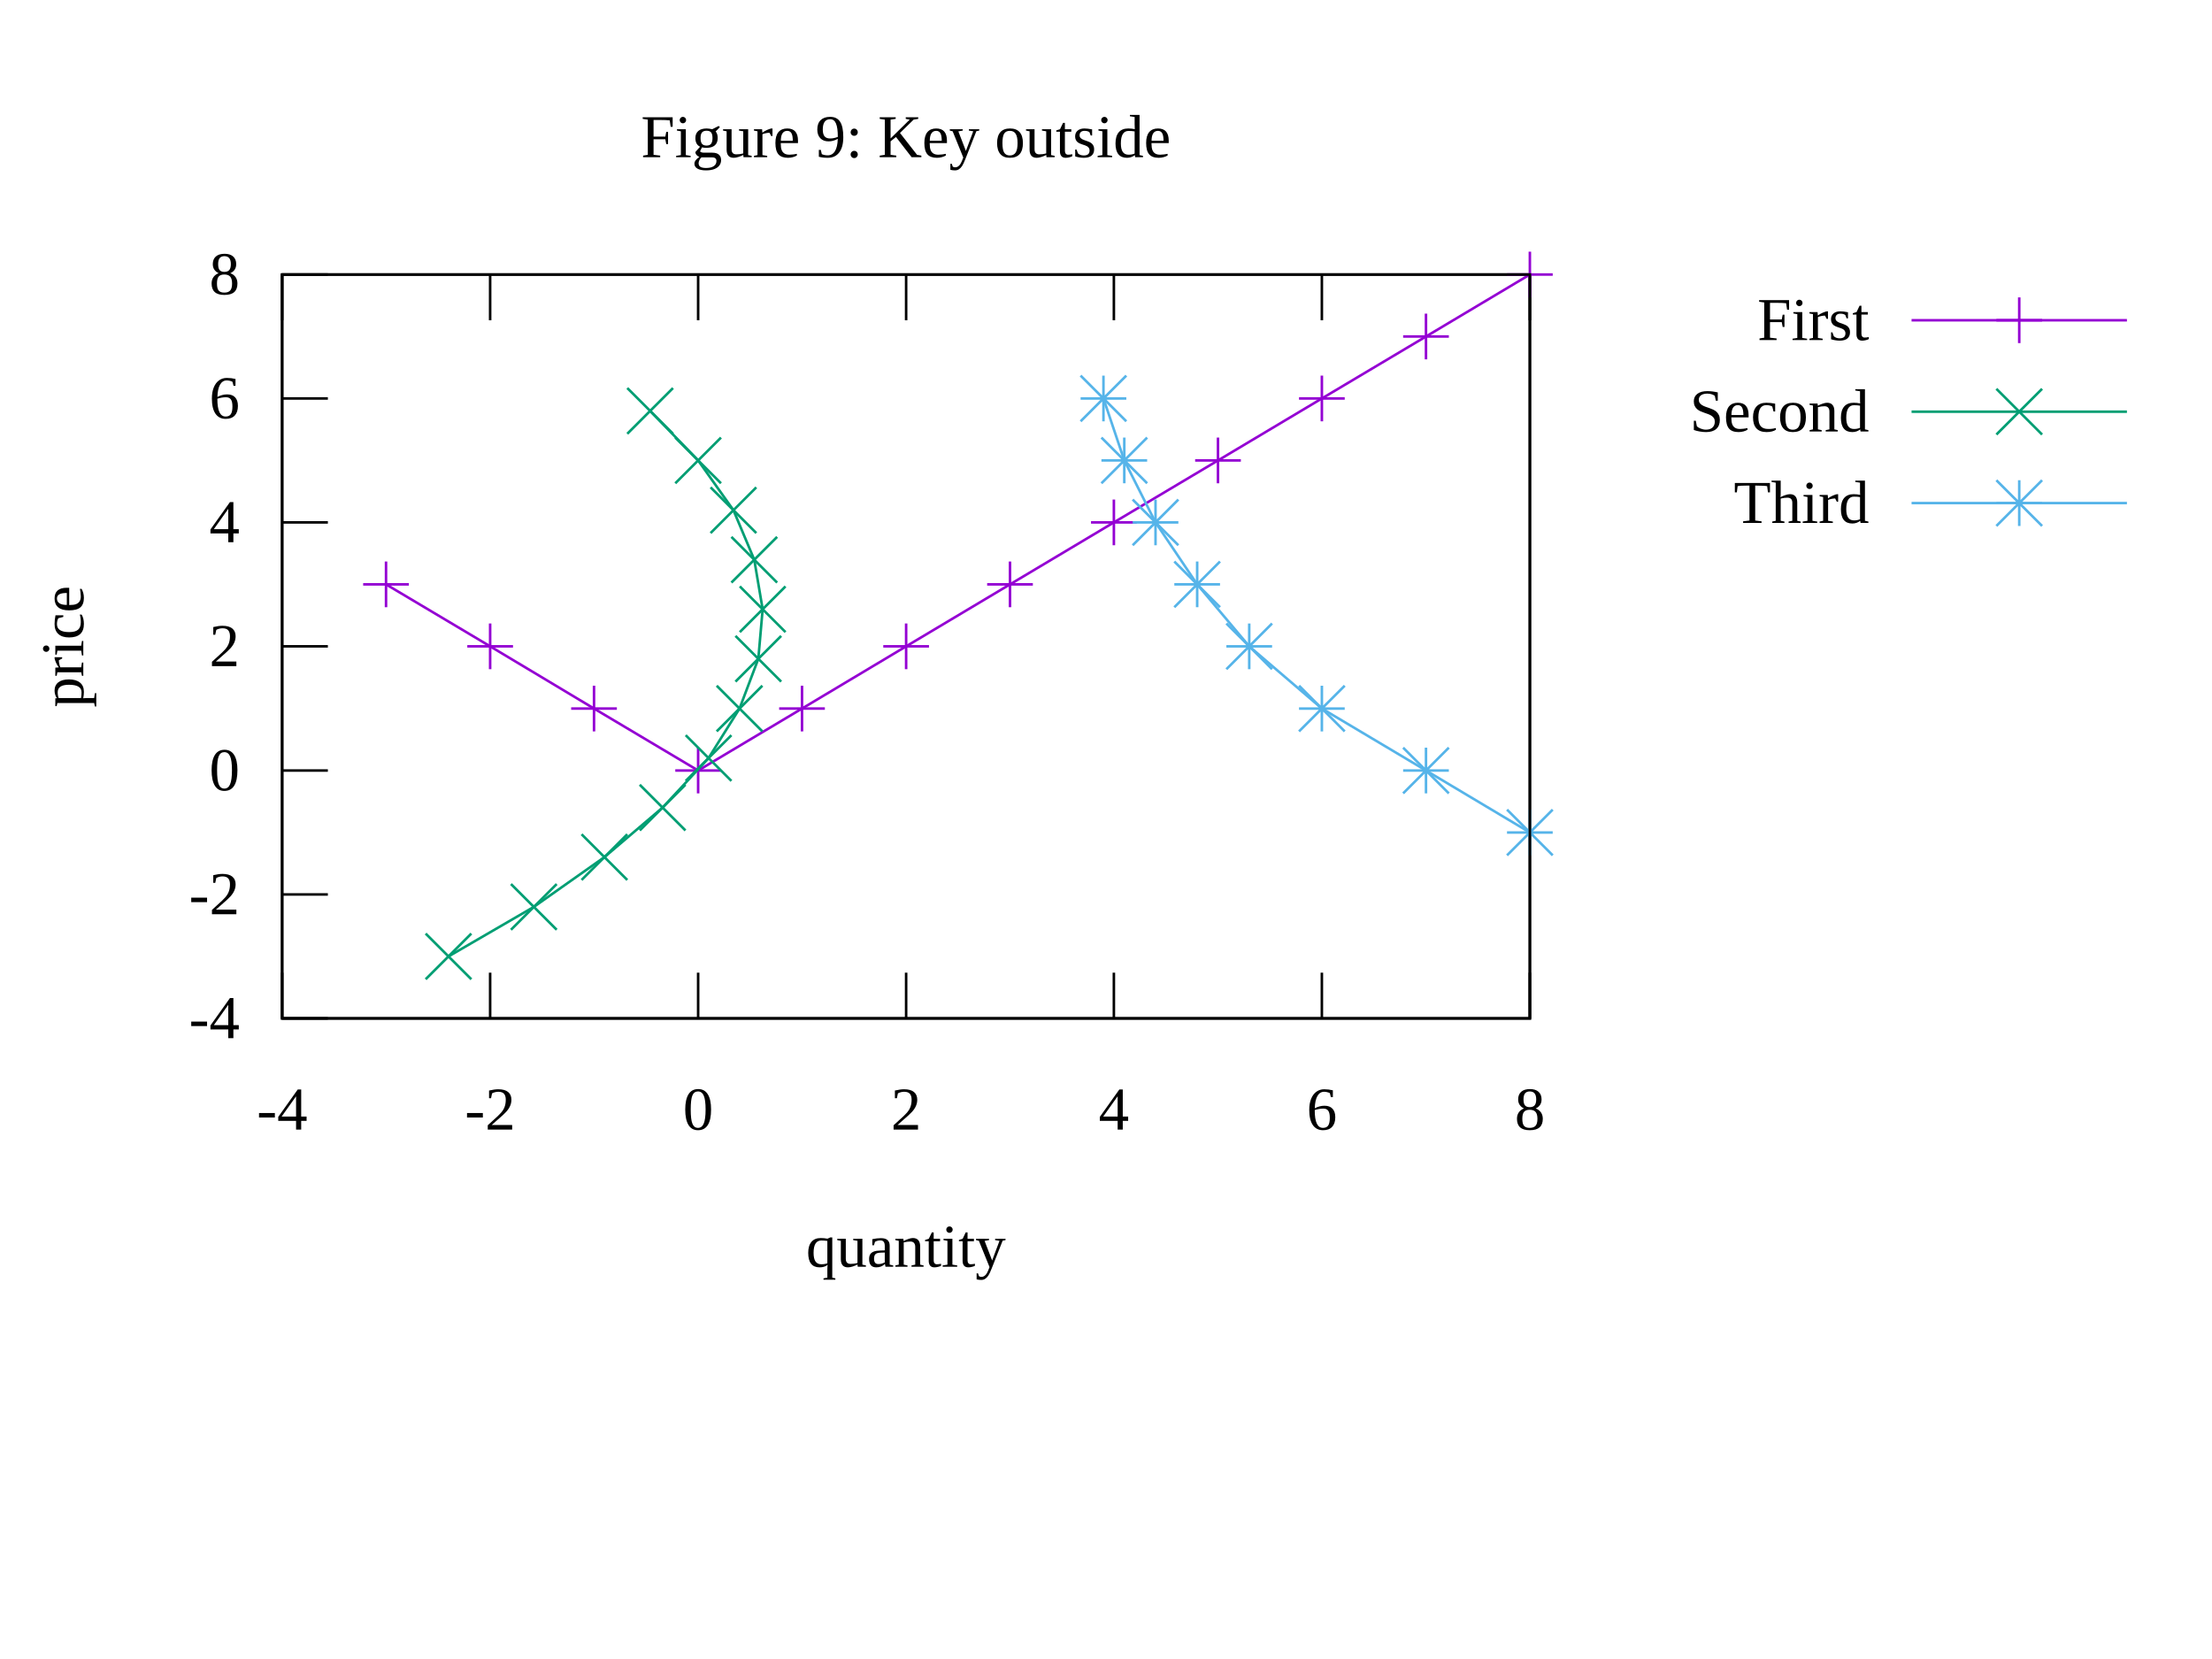
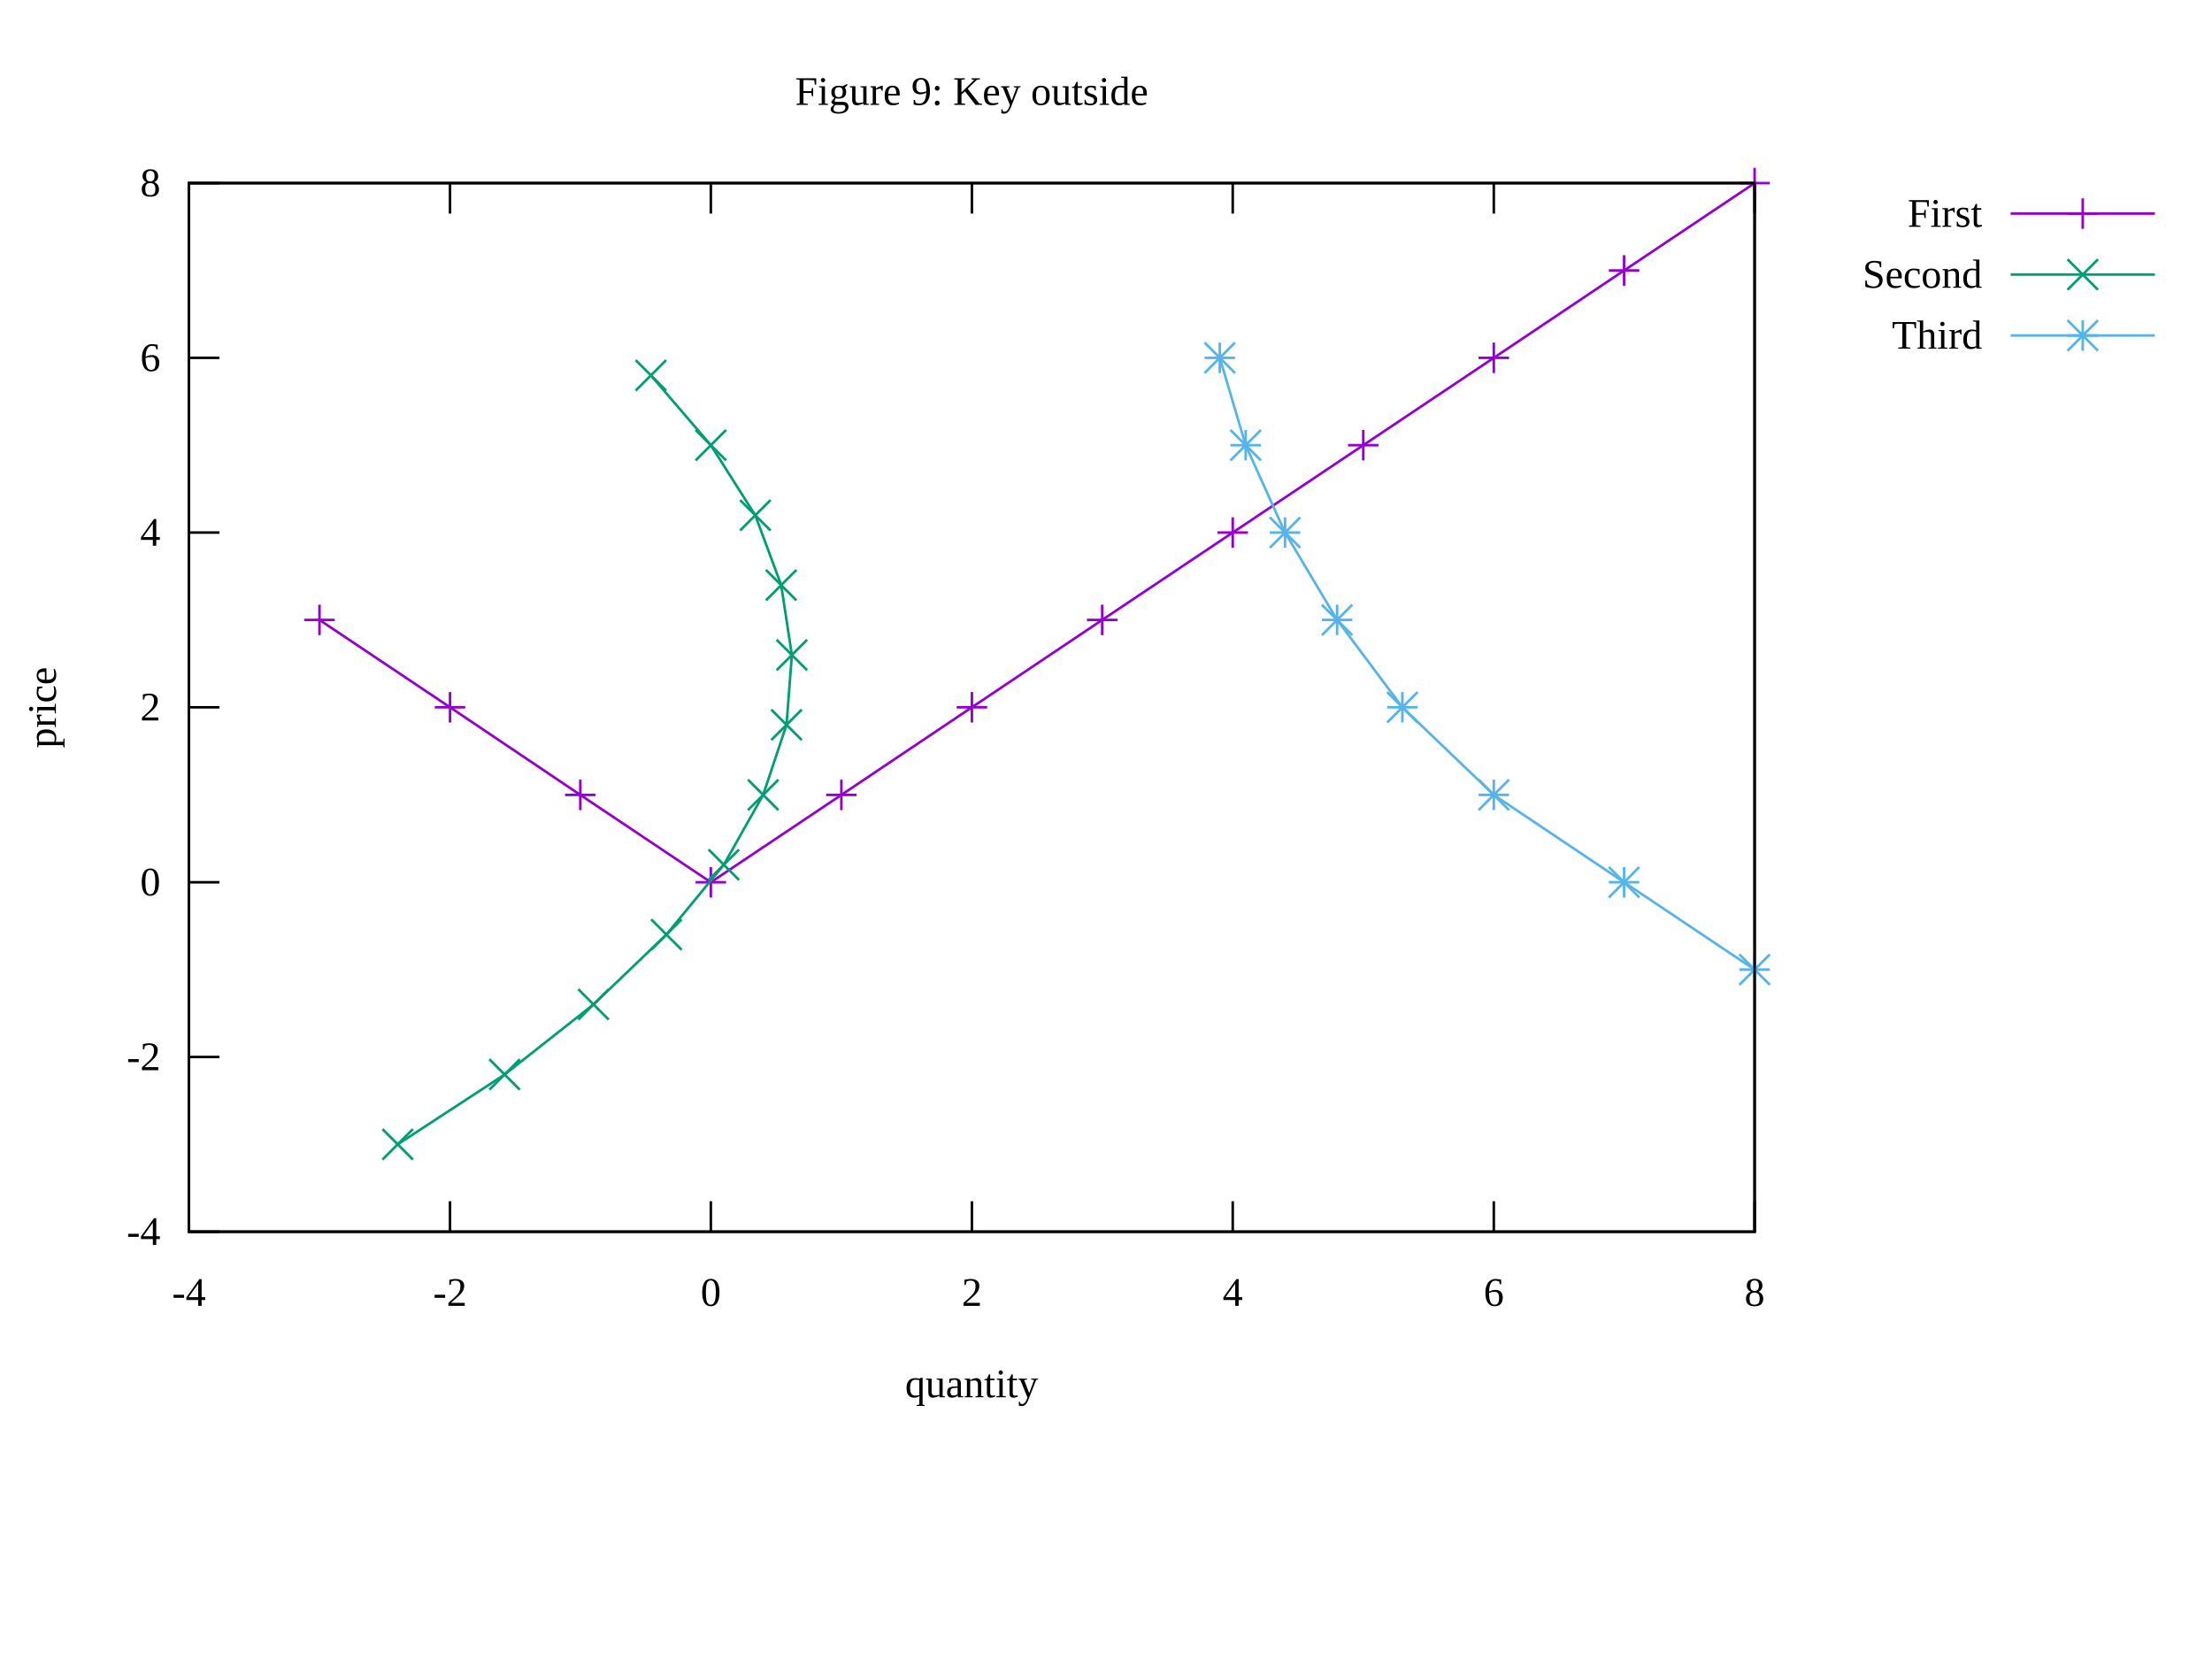
<svg xmlns="http://www.w3.org/2000/svg" xmlns:xlink="http://www.w3.org/1999/xlink" width="871" height="653" viewBox="0 0 871 653">
  <g id="gnuplot_canvas">
    <rect x="0" y="0" width="871" height="653" fill="none" />
    <defs>
      <circle id="gpDot" r="0.5" stroke-width="0.5" />
-       <path id="gpPt0" stroke-width="0.111" stroke="currentColor" d="M-1,0 h2 M0,-1 v2" />
-       <path id="gpPt1" stroke-width="0.111" stroke="currentColor" d="M-1,-1 L1,1 M1,-1 L-1,1" />
-       <path id="gpPt2" stroke-width="0.111" stroke="currentColor" d="M-1,0 L1,0 M0,-1 L0,1 M-1,-1 L1,1 M-1,1 L1,-1" />
-       <rect id="gpPt3" stroke-width="0.111" stroke="currentColor" x="-1" y="-1" width="2" height="2" />
-       <rect id="gpPt4" stroke-width="0.111" stroke="currentColor" fill="currentColor" x="-1" y="-1" width="2" height="2" />
-       <circle id="gpPt5" stroke-width="0.111" stroke="currentColor" cx="0" cy="0" r="1" />
+       <path id="gpPt0" stroke-width="0.167" stroke="currentColor" d="M-1,0 h2 M0,-1 v2" />
+       <path id="gpPt1" stroke-width="0.167" stroke="currentColor" d="M-1,-1 L1,1 M1,-1 L-1,1" />
+       <path id="gpPt2" stroke-width="0.167" stroke="currentColor" d="M-1,0 L1,0 M0,-1 L0,1 M-1,-1 L1,1 M-1,1 L1,-1" />
+       <rect id="gpPt3" stroke-width="0.167" stroke="currentColor" x="-1" y="-1" width="2" height="2" />
+       <rect id="gpPt4" stroke-width="0.167" stroke="currentColor" fill="currentColor" x="-1" y="-1" width="2" height="2" />
+       <circle id="gpPt5" stroke-width="0.167" stroke="currentColor" cx="0" cy="0" r="1" />
      <use xlink:href="#gpPt5" id="gpPt6" fill="currentColor" stroke="none" />
-       <path id="gpPt7" stroke-width="0.111" stroke="currentColor" d="M0,-1.33 L-1.33,0.67 L1.33,0.67 z" />
+       <path id="gpPt7" stroke-width="0.167" stroke="currentColor" d="M0,-1.33 L-1.33,0.67 L1.33,0.67 z" />
      <use xlink:href="#gpPt7" id="gpPt8" fill="currentColor" stroke="none" />
      <use xlink:href="#gpPt7" id="gpPt9" stroke="currentColor" transform="rotate(180)" />
      <use xlink:href="#gpPt9" id="gpPt10" fill="currentColor" stroke="none" />
      <use xlink:href="#gpPt3" id="gpPt11" stroke="currentColor" transform="rotate(45)" />
      <use xlink:href="#gpPt11" id="gpPt12" fill="currentColor" stroke="none" />
-       <path id="gpPt13" stroke-width="0.111" stroke="currentColor" d="M0,1.330 L1.265,0.411 L0.782,-1.067 L-0.782,-1.076 L-1.265,0.411 z" />
+       <path id="gpPt13" stroke-width="0.167" stroke="currentColor" d="M0,1.330 L1.265,0.411 L0.782,-1.067 L-0.782,-1.076 L-1.265,0.411 z" />
      <use xlink:href="#gpPt13" id="gpPt14" fill="currentColor" stroke="none" />
      <filter id="textbox" filterUnits="objectBoundingBox" x="0" y="0" height="1" width="1">
        <feFlood flood-color="white" flood-opacity="1" result="bgnd" />
        <feComposite in="SourceGraphic" in2="bgnd" operator="atop" />
      </filter>
      <filter id="greybox" filterUnits="objectBoundingBox" x="0" y="0" height="1" width="1">
        <feFlood flood-color="lightgrey" flood-opacity="1" result="grey" />
        <feComposite in="SourceGraphic" in2="grey" operator="atop" />
      </filter>
    </defs>
    <g fill="none" color="white" stroke="currentColor" stroke-width="1.00" stroke-linecap="butt" stroke-linejoin="miter">
</g>
    <g fill="none" color="black" stroke="currentColor" stroke-width="1.00" stroke-linecap="butt" stroke-linejoin="miter">
-       <path stroke="black" d="M111.1,401.0 L129.1,401.0  " />
-       <g transform="translate(94.4,408.8)" stroke="none" fill="black" font-family="Times New Roman" font-size="24.00" text-anchor="end">
+       <path stroke="black" d="M74.4,485.0 L86.4,485.0  " />
+       <g transform="translate(63.2,490.2)" stroke="none" fill="black" font-family="Times New Roman" font-size="16.00" text-anchor="end">
        <text>
          <tspan font-family="Times New Roman">-4</tspan>
        </text>
      </g>
    </g>
    <g fill="none" color="black" stroke="currentColor" stroke-width="1.00" stroke-linecap="butt" stroke-linejoin="miter">
-       <path stroke="black" d="M111.1,352.2 L129.1,352.2  " />
-       <g transform="translate(94.4,360.0)" stroke="none" fill="black" font-family="Times New Roman" font-size="24.00" text-anchor="end">
+       <path stroke="black" d="M74.4,416.2 L86.4,416.2  " />
+       <g transform="translate(63.2,421.4)" stroke="none" fill="black" font-family="Times New Roman" font-size="16.00" text-anchor="end">
        <text>
          <tspan font-family="Times New Roman">-2</tspan>
        </text>
      </g>
    </g>
    <g fill="none" color="black" stroke="currentColor" stroke-width="1.00" stroke-linecap="butt" stroke-linejoin="miter">
-       <path stroke="black" d="M111.1,303.4 L129.1,303.4  " />
-       <g transform="translate(94.4,311.2)" stroke="none" fill="black" font-family="Times New Roman" font-size="24.00" text-anchor="end">
+       <path stroke="black" d="M74.4,347.4 L86.4,347.4  " />
+       <g transform="translate(63.2,352.6)" stroke="none" fill="black" font-family="Times New Roman" font-size="16.00" text-anchor="end">
        <text>
          <tspan font-family="Times New Roman"> 0</tspan>
        </text>
      </g>
    </g>
    <g fill="none" color="black" stroke="currentColor" stroke-width="1.00" stroke-linecap="butt" stroke-linejoin="miter">
-       <path stroke="black" d="M111.1,254.5 L129.1,254.5  " />
-       <g transform="translate(94.4,262.3)" stroke="none" fill="black" font-family="Times New Roman" font-size="24.00" text-anchor="end">
+       <path stroke="black" d="M74.4,278.5 L86.4,278.5  " />
+       <g transform="translate(63.2,283.7)" stroke="none" fill="black" font-family="Times New Roman" font-size="16.00" text-anchor="end">
        <text>
          <tspan font-family="Times New Roman"> 2</tspan>
        </text>
      </g>
    </g>
    <g fill="none" color="black" stroke="currentColor" stroke-width="1.00" stroke-linecap="butt" stroke-linejoin="miter">
-       <path stroke="black" d="M111.1,205.7 L129.1,205.7  " />
-       <g transform="translate(94.4,213.5)" stroke="none" fill="black" font-family="Times New Roman" font-size="24.00" text-anchor="end">
+       <path stroke="black" d="M74.4,209.7 L86.4,209.7  " />
+       <g transform="translate(63.2,214.9)" stroke="none" fill="black" font-family="Times New Roman" font-size="16.00" text-anchor="end">
        <text>
          <tspan font-family="Times New Roman"> 4</tspan>
        </text>
      </g>
    </g>
    <g fill="none" color="black" stroke="currentColor" stroke-width="1.00" stroke-linecap="butt" stroke-linejoin="miter">
-       <path stroke="black" d="M111.1,156.9 L129.1,156.9  " />
-       <g transform="translate(94.4,164.7)" stroke="none" fill="black" font-family="Times New Roman" font-size="24.00" text-anchor="end">
+       <path stroke="black" d="M74.4,140.9 L86.4,140.9  " />
+       <g transform="translate(63.2,146.1)" stroke="none" fill="black" font-family="Times New Roman" font-size="16.00" text-anchor="end">
        <text>
          <tspan font-family="Times New Roman"> 6</tspan>
        </text>
      </g>
    </g>
    <g fill="none" color="black" stroke="currentColor" stroke-width="1.00" stroke-linecap="butt" stroke-linejoin="miter">
-       <path stroke="black" d="M111.1,108.1 L129.1,108.1  " />
-       <g transform="translate(94.4,115.9)" stroke="none" fill="black" font-family="Times New Roman" font-size="24.00" text-anchor="end">
+       <path stroke="black" d="M74.4,72.1 L86.4,72.1  " />
+       <g transform="translate(63.2,77.3)" stroke="none" fill="black" font-family="Times New Roman" font-size="16.00" text-anchor="end">
        <text>
          <tspan font-family="Times New Roman"> 8</tspan>
        </text>
      </g>
    </g>
    <g fill="none" color="black" stroke="currentColor" stroke-width="1.00" stroke-linecap="butt" stroke-linejoin="miter">
-       <path stroke="black" d="M111.1,401.0 L111.1,383.0 M111.1,108.1 L111.1,126.1  " />
-       <g transform="translate(111.1,444.8)" stroke="none" fill="black" font-family="Times New Roman" font-size="24.00" text-anchor="middle">
+       <path stroke="black" d="M74.4,485.0 L74.4,473.0 M74.4,72.1 L74.4,84.1  " />
+       <g transform="translate(74.4,514.2)" stroke="none" fill="black" font-family="Times New Roman" font-size="16.00" text-anchor="middle">
        <text>
          <tspan font-family="Times New Roman">-4</tspan>
        </text>
      </g>
    </g>
    <g fill="none" color="black" stroke="currentColor" stroke-width="1.00" stroke-linecap="butt" stroke-linejoin="miter">
-       <path stroke="black" d="M193.0,401.0 L193.0,383.0 M193.0,108.1 L193.0,126.1  " />
-       <g transform="translate(193.0,444.8)" stroke="none" fill="black" font-family="Times New Roman" font-size="24.00" text-anchor="middle">
+       <path stroke="black" d="M177.2,485.0 L177.2,473.0 M177.2,72.1 L177.2,84.1  " />
+       <g transform="translate(177.2,514.2)" stroke="none" fill="black" font-family="Times New Roman" font-size="16.00" text-anchor="middle">
        <text>
          <tspan font-family="Times New Roman">-2</tspan>
        </text>
      </g>
    </g>
    <g fill="none" color="black" stroke="currentColor" stroke-width="1.00" stroke-linecap="butt" stroke-linejoin="miter">
-       <path stroke="black" d="M274.9,401.0 L274.9,383.0 M274.9,108.1 L274.9,126.1  " />
-       <g transform="translate(274.9,444.8)" stroke="none" fill="black" font-family="Times New Roman" font-size="24.00" text-anchor="middle">
+       <path stroke="black" d="M279.9,485.0 L279.9,473.0 M279.9,72.1 L279.9,84.1  " />
+       <g transform="translate(279.9,514.2)" stroke="none" fill="black" font-family="Times New Roman" font-size="16.00" text-anchor="middle">
        <text>
          <tspan font-family="Times New Roman"> 0</tspan>
        </text>
      </g>
    </g>
    <g fill="none" color="black" stroke="currentColor" stroke-width="1.00" stroke-linecap="butt" stroke-linejoin="miter">
-       <path stroke="black" d="M356.8,401.0 L356.8,383.0 M356.8,108.1 L356.8,126.1  " />
-       <g transform="translate(356.8,444.8)" stroke="none" fill="black" font-family="Times New Roman" font-size="24.00" text-anchor="middle">
+       <path stroke="black" d="M382.7,485.0 L382.7,473.0 M382.7,72.1 L382.7,84.1  " />
+       <g transform="translate(382.7,514.2)" stroke="none" fill="black" font-family="Times New Roman" font-size="16.00" text-anchor="middle">
        <text>
          <tspan font-family="Times New Roman"> 2</tspan>
        </text>
      </g>
    </g>
    <g fill="none" color="black" stroke="currentColor" stroke-width="1.00" stroke-linecap="butt" stroke-linejoin="miter">
-       <path stroke="black" d="M438.6,401.0 L438.6,383.0 M438.6,108.1 L438.6,126.1  " />
-       <g transform="translate(438.6,444.8)" stroke="none" fill="black" font-family="Times New Roman" font-size="24.00" text-anchor="middle">
+       <path stroke="black" d="M485.4,485.0 L485.4,473.0 M485.4,72.1 L485.4,84.1  " />
+       <g transform="translate(485.4,514.2)" stroke="none" fill="black" font-family="Times New Roman" font-size="16.00" text-anchor="middle">
        <text>
          <tspan font-family="Times New Roman"> 4</tspan>
        </text>
      </g>
    </g>
    <g fill="none" color="black" stroke="currentColor" stroke-width="1.00" stroke-linecap="butt" stroke-linejoin="miter">
-       <path stroke="black" d="M520.5,401.0 L520.5,383.0 M520.5,108.1 L520.5,126.1  " />
-       <g transform="translate(520.5,444.8)" stroke="none" fill="black" font-family="Times New Roman" font-size="24.00" text-anchor="middle">
+       <path stroke="black" d="M588.2,485.0 L588.2,473.0 M588.2,72.1 L588.2,84.1  " />
+       <g transform="translate(588.2,514.2)" stroke="none" fill="black" font-family="Times New Roman" font-size="16.00" text-anchor="middle">
        <text>
          <tspan font-family="Times New Roman"> 6</tspan>
        </text>
      </g>
    </g>
    <g fill="none" color="black" stroke="currentColor" stroke-width="1.00" stroke-linecap="butt" stroke-linejoin="miter">
-       <path stroke="black" d="M602.4,401.0 L602.4,383.0 M602.4,108.1 L602.4,126.1  " />
-       <g transform="translate(602.4,444.8)" stroke="none" fill="black" font-family="Times New Roman" font-size="24.00" text-anchor="middle">
+       <path stroke="black" d="M690.9,485.0 L690.9,473.0 M690.9,72.1 L690.9,84.1  " />
+       <g transform="translate(690.9,514.2)" stroke="none" fill="black" font-family="Times New Roman" font-size="16.00" text-anchor="middle">
        <text>
          <tspan font-family="Times New Roman"> 8</tspan>
        </text>
      </g>
    </g>
    <g fill="none" color="black" stroke="currentColor" stroke-width="1.00" stroke-linecap="butt" stroke-linejoin="miter">
</g>
    <g fill="none" color="black" stroke="currentColor" stroke-width="1.00" stroke-linecap="butt" stroke-linejoin="miter">
-       <path stroke="black" d="M111.1,108.1 L111.1,401.0 L602.4,401.0 L602.4,108.1 L111.1,108.1 Z  " />
-     </g>
-     <g fill="none" color="black" stroke="currentColor" stroke-width="1.00" stroke-linecap="butt" stroke-linejoin="miter">
-       <g transform="translate(32.8,254.6) rotate(270)" stroke="none" fill="black" font-family="Times New Roman" font-size="24.00" text-anchor="middle">
+       <path stroke="black" d="M74.4,72.1 L74.4,485.0 L690.9,485.0 L690.9,72.1 L74.4,72.1 Z  " />
+     </g>
+     <g fill="none" color="black" stroke="currentColor" stroke-width="1.00" stroke-linecap="butt" stroke-linejoin="miter">
+       <g transform="translate(22.0,278.6) rotate(270)" stroke="none" fill="black" font-family="Times New Roman" font-size="16.00" text-anchor="middle">
        <text>
          <tspan font-family="Times New Roman">price</tspan>
        </text>
      </g>
    </g>
    <g fill="none" color="black" stroke="currentColor" stroke-width="1.00" stroke-linecap="butt" stroke-linejoin="miter">
-       <g transform="translate(356.7,498.8)" stroke="none" fill="black" font-family="Times New Roman" font-size="24.00" text-anchor="middle">
+       <g transform="translate(382.6,550.2)" stroke="none" fill="black" font-family="Times New Roman" font-size="16.00" text-anchor="middle">
        <text>
          <tspan font-family="Times New Roman">quantity</tspan>
        </text>
      </g>
    </g>
    <g fill="none" color="black" stroke="currentColor" stroke-width="1.00" stroke-linecap="butt" stroke-linejoin="miter">
-       <g transform="translate(356.7,61.9)" stroke="none" fill="black" font-family="Times New Roman" font-size="24.00" text-anchor="middle">
+       <g transform="translate(382.6,41.3)" stroke="none" fill="black" font-family="Times New Roman" font-size="16.00" text-anchor="middle">
        <text>
          <tspan font-family="Times New Roman">Figure 9: Key outside</tspan>
        </text>
      </g>
    </g>
    <g id="gnuplot_plot_1">
      <g fill="none" color="black" stroke="currentColor" stroke-width="1.00" stroke-linecap="butt" stroke-linejoin="miter">
-         <g transform="translate(736.0,133.9)" stroke="none" fill="black" font-family="Times New Roman" font-size="24.00" text-anchor="end">
+         <g transform="translate(780.5,89.3)" stroke="none" fill="black" font-family="Times New Roman" font-size="16.00" text-anchor="end">
          <text>
            <tspan font-family="Times New Roman">First</tspan>
          </text>
        </g>
      </g>
      <g fill="none" color="black" stroke="currentColor" stroke-width="1.00" stroke-linecap="butt" stroke-linejoin="miter">
-         <path stroke="rgb(148,   0, 211)" d="M752.7,126.1 L837.5,126.1 M152.0,230.1 L193.0,254.5 L233.9,279.0 L274.9,303.4 L315.8,279.0 L356.8,254.5   L397.7,230.1 L438.6,205.7 L479.6,181.3 L520.5,156.9 L561.5,132.5 L602.4,108.1  " />
-         <use xlink:href="#gpPt0" transform="translate(152.0,230.1) scale(9.00)" color="rgb(148,   0, 211)" />
-         <use xlink:href="#gpPt0" transform="translate(193.0,254.5) scale(9.00)" color="rgb(148,   0, 211)" />
-         <use xlink:href="#gpPt0" transform="translate(233.9,279.0) scale(9.00)" color="rgb(148,   0, 211)" />
-         <use xlink:href="#gpPt0" transform="translate(274.9,303.4) scale(9.00)" color="rgb(148,   0, 211)" />
-         <use xlink:href="#gpPt0" transform="translate(315.8,279.0) scale(9.00)" color="rgb(148,   0, 211)" />
-         <use xlink:href="#gpPt0" transform="translate(356.8,254.5) scale(9.00)" color="rgb(148,   0, 211)" />
-         <use xlink:href="#gpPt0" transform="translate(397.7,230.1) scale(9.00)" color="rgb(148,   0, 211)" />
-         <use xlink:href="#gpPt0" transform="translate(438.6,205.7) scale(9.00)" color="rgb(148,   0, 211)" />
-         <use xlink:href="#gpPt0" transform="translate(479.6,181.3) scale(9.00)" color="rgb(148,   0, 211)" />
-         <use xlink:href="#gpPt0" transform="translate(520.5,156.9) scale(9.00)" color="rgb(148,   0, 211)" />
-         <use xlink:href="#gpPt0" transform="translate(561.5,132.5) scale(9.00)" color="rgb(148,   0, 211)" />
-         <use xlink:href="#gpPt0" transform="translate(602.4,108.1) scale(9.00)" color="rgb(148,   0, 211)" />
-         <use xlink:href="#gpPt0" transform="translate(795.1,126.1) scale(9.00)" color="rgb(148,   0, 211)" />
+         <path stroke="rgb(148,   0, 211)" d="M791.7,84.1 L848.5,84.1 M125.8,244.1 L177.2,278.5 L228.5,313.0 L279.9,347.4 L331.3,313.0 L382.7,278.5   L434.0,244.1 L485.4,209.7 L536.8,175.3 L588.2,140.9 L639.5,106.5 L690.9,72.1  " />
+         <use xlink:href="#gpPt0" transform="translate(125.8,244.1) scale(6.00)" color="rgb(148,   0, 211)" />
+         <use xlink:href="#gpPt0" transform="translate(177.2,278.5) scale(6.00)" color="rgb(148,   0, 211)" />
+         <use xlink:href="#gpPt0" transform="translate(228.5,313.0) scale(6.00)" color="rgb(148,   0, 211)" />
+         <use xlink:href="#gpPt0" transform="translate(279.9,347.4) scale(6.00)" color="rgb(148,   0, 211)" />
+         <use xlink:href="#gpPt0" transform="translate(331.3,313.0) scale(6.00)" color="rgb(148,   0, 211)" />
+         <use xlink:href="#gpPt0" transform="translate(382.7,278.5) scale(6.00)" color="rgb(148,   0, 211)" />
+         <use xlink:href="#gpPt0" transform="translate(434.0,244.1) scale(6.00)" color="rgb(148,   0, 211)" />
+         <use xlink:href="#gpPt0" transform="translate(485.4,209.7) scale(6.00)" color="rgb(148,   0, 211)" />
+         <use xlink:href="#gpPt0" transform="translate(536.8,175.3) scale(6.00)" color="rgb(148,   0, 211)" />
+         <use xlink:href="#gpPt0" transform="translate(588.2,140.9) scale(6.00)" color="rgb(148,   0, 211)" />
+         <use xlink:href="#gpPt0" transform="translate(639.5,106.5) scale(6.00)" color="rgb(148,   0, 211)" />
+         <use xlink:href="#gpPt0" transform="translate(690.9,72.1) scale(6.00)" color="rgb(148,   0, 211)" />
+         <use xlink:href="#gpPt0" transform="translate(820.1,84.1) scale(6.00)" color="rgb(148,   0, 211)" />
      </g>
    </g>
    <g id="gnuplot_plot_2">
      <g fill="none" color="black" stroke="currentColor" stroke-width="1.00" stroke-linecap="butt" stroke-linejoin="miter">
-         <g transform="translate(736.0,169.9)" stroke="none" fill="black" font-family="Times New Roman" font-size="24.00" text-anchor="end">
+         <g transform="translate(780.5,113.3)" stroke="none" fill="black" font-family="Times New Roman" font-size="16.00" text-anchor="end">
          <text>
            <tspan font-family="Times New Roman">Second</tspan>
          </text>
        </g>
      </g>
      <g fill="none" color="black" stroke="currentColor" stroke-width="1.00" stroke-linecap="butt" stroke-linejoin="miter">
-         <path stroke="rgb(  0, 158, 115)" d="M752.7,162.1 L837.5,162.1 M176.6,376.6 L210.2,357.1 L238.0,337.5 L260.9,318.0 L279.0,298.5 L291.2,279.0   L298.6,259.4 L300.3,239.9 L297.0,220.4 L288.8,200.9 L274.9,181.3 L256.0,161.8  " />
-         <use xlink:href="#gpPt1" transform="translate(176.6,376.6) scale(9.00)" color="rgb(  0, 158, 115)" />
-         <use xlink:href="#gpPt1" transform="translate(210.2,357.1) scale(9.00)" color="rgb(  0, 158, 115)" />
-         <use xlink:href="#gpPt1" transform="translate(238.0,337.5) scale(9.00)" color="rgb(  0, 158, 115)" />
-         <use xlink:href="#gpPt1" transform="translate(260.9,318.0) scale(9.00)" color="rgb(  0, 158, 115)" />
-         <use xlink:href="#gpPt1" transform="translate(279.0,298.5) scale(9.00)" color="rgb(  0, 158, 115)" />
-         <use xlink:href="#gpPt1" transform="translate(291.2,279.0) scale(9.00)" color="rgb(  0, 158, 115)" />
-         <use xlink:href="#gpPt1" transform="translate(298.6,259.4) scale(9.00)" color="rgb(  0, 158, 115)" />
-         <use xlink:href="#gpPt1" transform="translate(300.3,239.9) scale(9.00)" color="rgb(  0, 158, 115)" />
-         <use xlink:href="#gpPt1" transform="translate(297.0,220.4) scale(9.00)" color="rgb(  0, 158, 115)" />
-         <use xlink:href="#gpPt1" transform="translate(288.8,200.9) scale(9.00)" color="rgb(  0, 158, 115)" />
-         <use xlink:href="#gpPt1" transform="translate(274.9,181.3) scale(9.00)" color="rgb(  0, 158, 115)" />
-         <use xlink:href="#gpPt1" transform="translate(256.0,161.8) scale(9.00)" color="rgb(  0, 158, 115)" />
-         <use xlink:href="#gpPt1" transform="translate(795.1,162.1) scale(9.00)" color="rgb(  0, 158, 115)" />
+         <path stroke="rgb(  0, 158, 115)" d="M791.7,108.1 L848.5,108.1 M156.6,450.6 L198.7,423.1 L233.7,395.5 L262.4,368.0 L285.0,340.5 L300.5,313.0   L309.7,285.4 L311.8,257.9 L307.6,230.4 L297.4,202.9 L279.9,175.3 L256.3,147.8  " />
+         <use xlink:href="#gpPt1" transform="translate(156.6,450.6) scale(6.00)" color="rgb(  0, 158, 115)" />
+         <use xlink:href="#gpPt1" transform="translate(198.7,423.1) scale(6.00)" color="rgb(  0, 158, 115)" />
+         <use xlink:href="#gpPt1" transform="translate(233.7,395.5) scale(6.00)" color="rgb(  0, 158, 115)" />
+         <use xlink:href="#gpPt1" transform="translate(262.4,368.0) scale(6.00)" color="rgb(  0, 158, 115)" />
+         <use xlink:href="#gpPt1" transform="translate(285.0,340.5) scale(6.00)" color="rgb(  0, 158, 115)" />
+         <use xlink:href="#gpPt1" transform="translate(300.5,313.0) scale(6.00)" color="rgb(  0, 158, 115)" />
+         <use xlink:href="#gpPt1" transform="translate(309.7,285.4) scale(6.00)" color="rgb(  0, 158, 115)" />
+         <use xlink:href="#gpPt1" transform="translate(311.8,257.9) scale(6.00)" color="rgb(  0, 158, 115)" />
+         <use xlink:href="#gpPt1" transform="translate(307.6,230.4) scale(6.00)" color="rgb(  0, 158, 115)" />
+         <use xlink:href="#gpPt1" transform="translate(297.4,202.9) scale(6.00)" color="rgb(  0, 158, 115)" />
+         <use xlink:href="#gpPt1" transform="translate(279.9,175.3) scale(6.00)" color="rgb(  0, 158, 115)" />
+         <use xlink:href="#gpPt1" transform="translate(256.3,147.8) scale(6.00)" color="rgb(  0, 158, 115)" />
+         <use xlink:href="#gpPt1" transform="translate(820.1,108.1) scale(6.00)" color="rgb(  0, 158, 115)" />
      </g>
    </g>
    <g id="gnuplot_plot_3">
      <g fill="none" color="black" stroke="currentColor" stroke-width="1.00" stroke-linecap="butt" stroke-linejoin="miter">
-         <g transform="translate(736.0,205.9)" stroke="none" fill="black" font-family="Times New Roman" font-size="24.00" text-anchor="end">
+         <g transform="translate(780.5,137.3)" stroke="none" fill="black" font-family="Times New Roman" font-size="16.00" text-anchor="end">
          <text>
            <tspan font-family="Times New Roman">Third</tspan>
          </text>
        </g>
      </g>
      <g fill="none" color="black" stroke="currentColor" stroke-width="1.00" stroke-linecap="butt" stroke-linejoin="miter">
-         <path stroke="rgb( 86, 180, 233)" d="M752.7,198.1 L837.5,198.1 M602.4,327.8 L561.5,303.4 L520.5,279.0 L491.9,254.5 L471.4,230.1 L455.0,205.7   L442.7,181.3 L434.5,156.9  " />
-         <use xlink:href="#gpPt2" transform="translate(602.4,327.8) scale(9.00)" color="rgb( 86, 180, 233)" />
-         <use xlink:href="#gpPt2" transform="translate(561.5,303.4) scale(9.00)" color="rgb( 86, 180, 233)" />
-         <use xlink:href="#gpPt2" transform="translate(520.5,279.0) scale(9.00)" color="rgb( 86, 180, 233)" />
-         <use xlink:href="#gpPt2" transform="translate(491.9,254.5) scale(9.00)" color="rgb( 86, 180, 233)" />
-         <use xlink:href="#gpPt2" transform="translate(471.4,230.1) scale(9.00)" color="rgb( 86, 180, 233)" />
-         <use xlink:href="#gpPt2" transform="translate(455.0,205.7) scale(9.00)" color="rgb( 86, 180, 233)" />
-         <use xlink:href="#gpPt2" transform="translate(442.7,181.3) scale(9.00)" color="rgb( 86, 180, 233)" />
-         <use xlink:href="#gpPt2" transform="translate(434.5,156.9) scale(9.00)" color="rgb( 86, 180, 233)" />
-         <use xlink:href="#gpPt2" transform="translate(795.1,198.1) scale(9.00)" color="rgb( 86, 180, 233)" />
+         <path stroke="rgb( 86, 180, 233)" d="M791.7,132.1 L848.5,132.1 M690.9,381.8 L639.5,347.4 L588.2,313.0 L552.2,278.5 L526.5,244.1 L506.0,209.7   L490.5,175.3 L480.3,140.9  " />
+         <use xlink:href="#gpPt2" transform="translate(690.9,381.8) scale(6.00)" color="rgb( 86, 180, 233)" />
+         <use xlink:href="#gpPt2" transform="translate(639.5,347.4) scale(6.00)" color="rgb( 86, 180, 233)" />
+         <use xlink:href="#gpPt2" transform="translate(588.2,313.0) scale(6.00)" color="rgb( 86, 180, 233)" />
+         <use xlink:href="#gpPt2" transform="translate(552.2,278.5) scale(6.00)" color="rgb( 86, 180, 233)" />
+         <use xlink:href="#gpPt2" transform="translate(526.5,244.1) scale(6.00)" color="rgb( 86, 180, 233)" />
+         <use xlink:href="#gpPt2" transform="translate(506.0,209.7) scale(6.00)" color="rgb( 86, 180, 233)" />
+         <use xlink:href="#gpPt2" transform="translate(490.5,175.3) scale(6.00)" color="rgb( 86, 180, 233)" />
+         <use xlink:href="#gpPt2" transform="translate(480.3,140.9) scale(6.00)" color="rgb( 86, 180, 233)" />
+         <use xlink:href="#gpPt2" transform="translate(820.1,132.1) scale(6.00)" color="rgb( 86, 180, 233)" />
      </g>
    </g>
    <g fill="none" color="white" stroke="rgb( 86, 180, 233)" stroke-width="2.00" stroke-linecap="butt" stroke-linejoin="miter">
</g>
    <g fill="none" color="black" stroke="currentColor" stroke-width="2.00" stroke-linecap="butt" stroke-linejoin="miter">
</g>
    <g fill="none" color="black" stroke="black" stroke-width="1.00" stroke-linecap="butt" stroke-linejoin="miter">
</g>
    <g fill="none" color="black" stroke="currentColor" stroke-width="1.00" stroke-linecap="butt" stroke-linejoin="miter">
-       <path stroke="black" d="M111.1,108.1 L111.1,401.0 L602.4,401.0 L602.4,108.1 L111.1,108.1 Z  " />
+       <path stroke="black" d="M74.4,72.1 L74.4,485.0 L690.9,485.0 L690.9,72.1 L74.4,72.1 Z  " />
    </g>
    <g fill="none" color="black" stroke="currentColor" stroke-width="1.00" stroke-linecap="butt" stroke-linejoin="miter">
</g>
  </g>
</svg>
